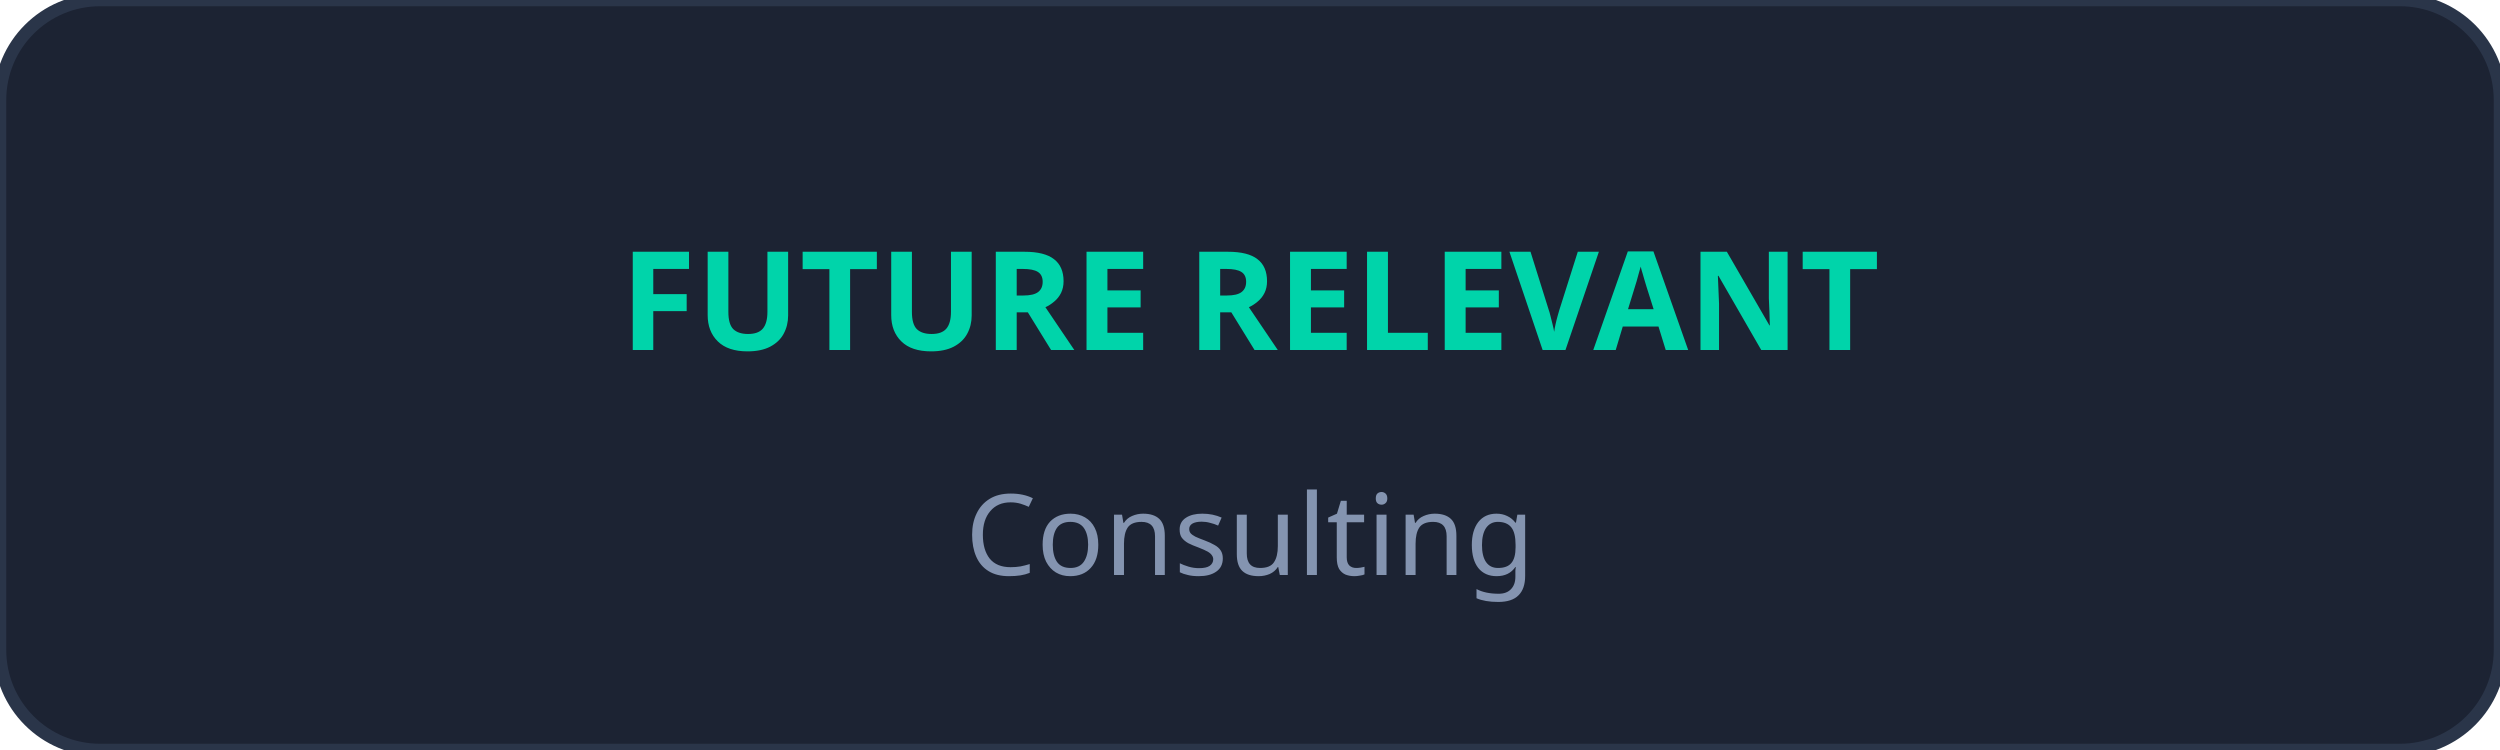
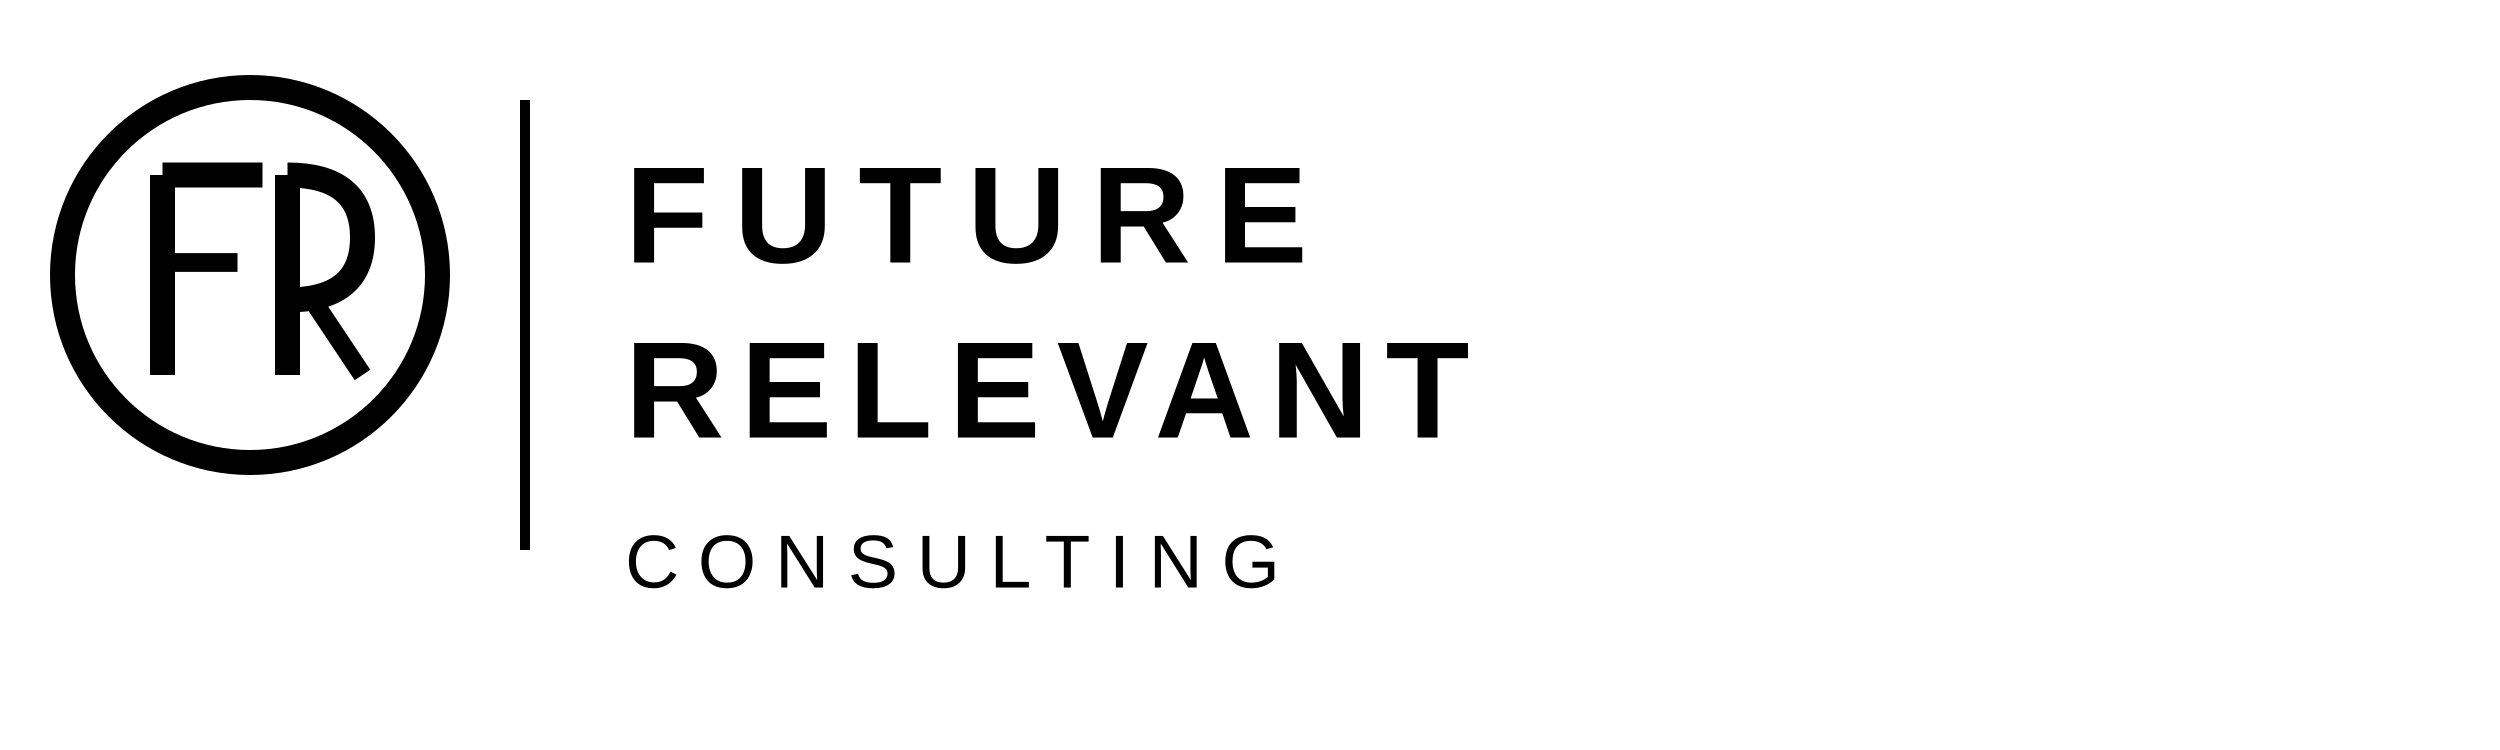
- <svg xmlns="http://www.w3.org/2000/svg" width="200" height="60" viewBox="0 0 200 60">
-   <rect width="200" height="60" rx="8" fill="#1c2333" stroke="#2a3549" stroke-width="1" />
-   <text x="100" y="28" text-anchor="middle" fill="#00d4aa" font-family="sans-serif" font-weight="800" font-size="11">FUTURE RELEVANT</text>
-   <text x="100" y="46" text-anchor="middle" fill="#8494b0" font-family="sans-serif" font-size="9">Consulting</text>
+ <svg xmlns="http://www.w3.org/2000/svg" viewBox="0 0 200 60" fill="none">
+   <circle cx="20" cy="22" r="15" fill="none" stroke="#000" stroke-width="2" />
+   <line x1="13" y1="14" x2="13" y2="30" stroke="#000" stroke-width="2" />
+   <line x1="13" y1="14" x2="21" y2="14" stroke="#000" stroke-width="2" />
+   <line x1="13" y1="21" x2="19" y2="21" stroke="#000" stroke-width="1.5" />
+   <line x1="23" y1="14" x2="23" y2="30" stroke="#000" stroke-width="2" />
+   <path d="M23,14 Q29,14 29,19 Q29,24 23,24" fill="none" stroke="#000" stroke-width="2" />
+   <line x1="25" y1="24" x2="29" y2="30" stroke="#000" stroke-width="1.5" />
+   <line x1="42" y1="8" x2="42" y2="44" stroke="#000" stroke-width="0.8" />
+   <text x="50" y="21" font-family="Arial, sans-serif" font-size="11" font-weight="700" letter-spacing="2" fill="#000">FUTURE</text>
+   <text x="50" y="35" font-family="Arial, sans-serif" font-size="11" font-weight="700" letter-spacing="1.3" fill="#000">RELEVANT</text>
+   <text x="50" y="47" font-family="Arial, sans-serif" font-size="6" letter-spacing="1.5" fill="#000">CONSULTING</text>
</svg>
